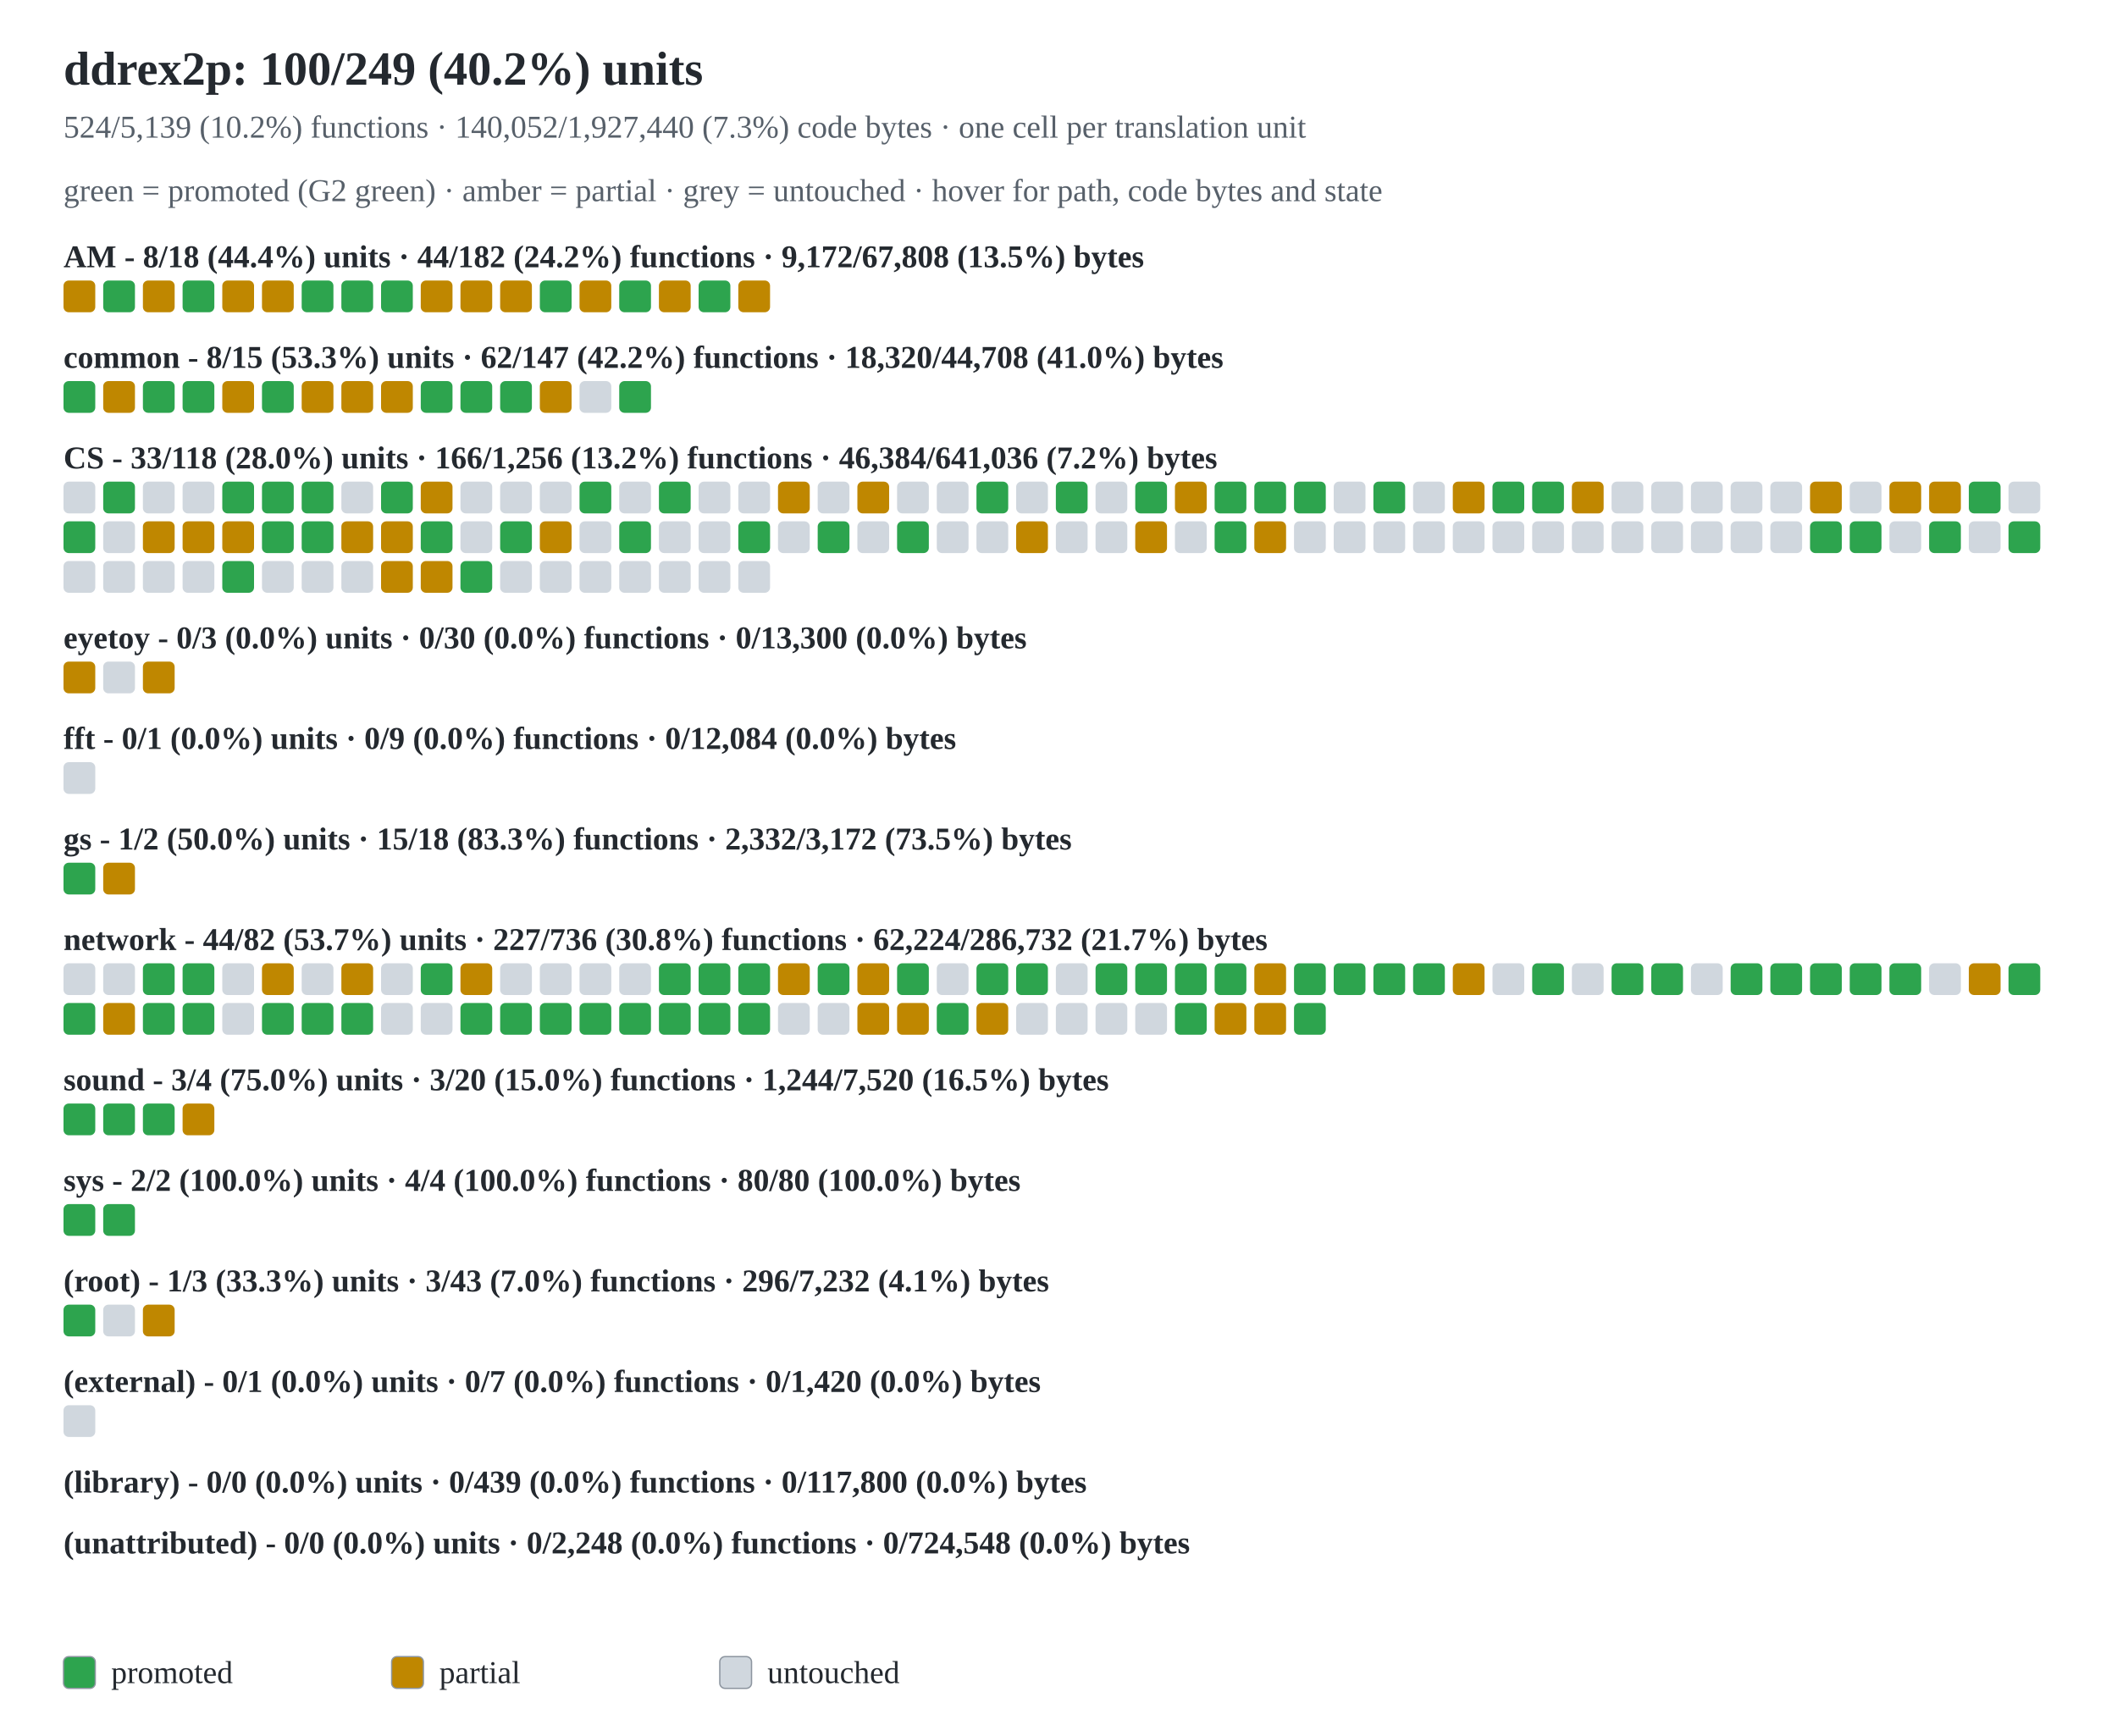
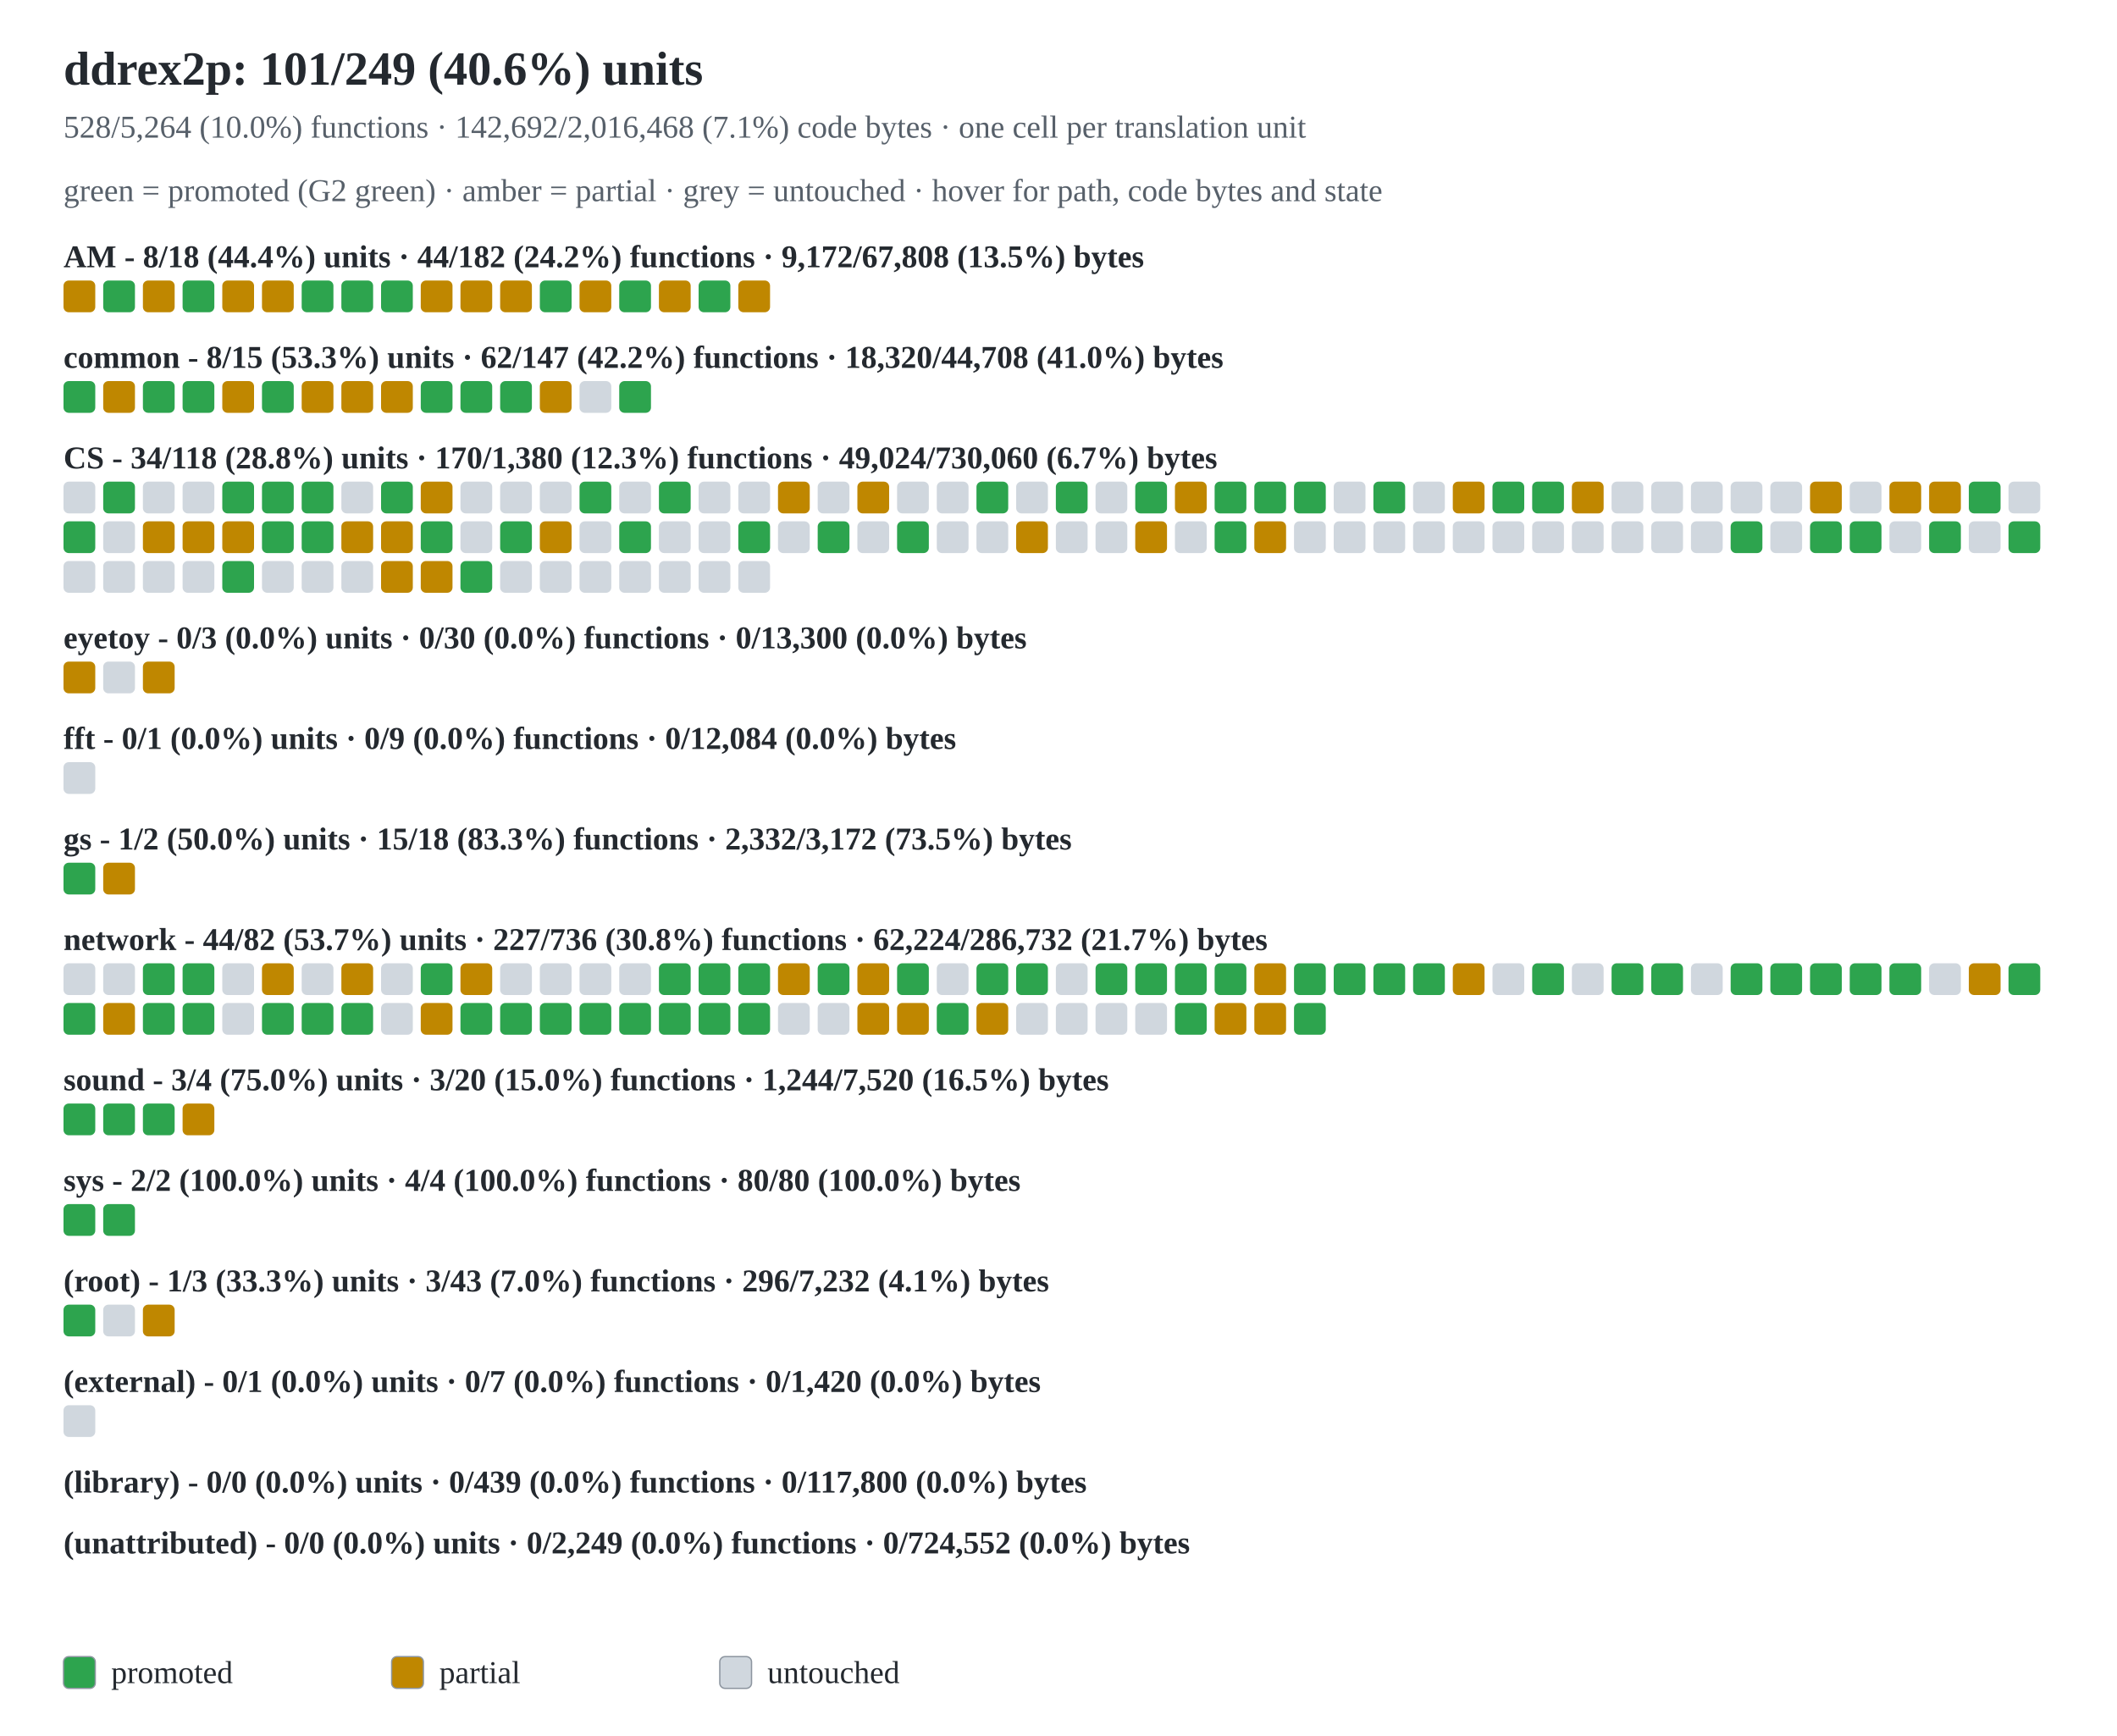
<svg xmlns="http://www.w3.org/2000/svg" width="800" height="656" viewBox="0 0 800 656" role="img" aria-label="ddrex2p translation unit heatmap">
  <rect width="800" height="656" fill="#ffffff" />
-   <text x="24" y="32" font-size="18" font-weight="600" fill="#24292f">ddrex2p: 100/249 (40.2%) units</text>
-   <text x="24" y="52" font-size="12" fill="#57606a">524/5,139 (10.2%) functions · 140,052/1,927,440 (7.3%) code bytes · one cell per translation unit</text>
+   <text x="24" y="32" font-size="18" font-weight="600" fill="#24292f">ddrex2p: 101/249 (40.6%) units</text>
+   <text x="24" y="52" font-size="12" fill="#57606a">528/5,264 (10.0%) functions · 142,692/2,016,468 (7.1%) code bytes · one cell per translation unit</text>
  <text x="24" y="76" font-size="12" fill="#57606a">green = promoted (G2 green) · amber = partial · grey = untouched · hover for path, code bytes and state</text>
  <g class="module" data-module="AM">
    <text x="24" y="101" font-size="12" font-weight="600" fill="#24292f">AM - 8/18 (44.4%) units · 44/182 (24.2%) functions · 9,172/67,808 (13.5%) bytes</text>
    <rect class="cell" data-state="partial" x="24" y="106" width="12" height="12" rx="2" fill="#bf8700" />
    <rect class="cell" data-state="promoted" x="39" y="106" width="12" height="12" rx="2" fill="#2da44e" />
    <rect class="cell" data-state="partial" x="54" y="106" width="12" height="12" rx="2" fill="#bf8700" />
    <rect class="cell" data-state="promoted" x="69" y="106" width="12" height="12" rx="2" fill="#2da44e" />
    <rect class="cell" data-state="partial" x="84" y="106" width="12" height="12" rx="2" fill="#bf8700" />
    <rect class="cell" data-state="partial" x="99" y="106" width="12" height="12" rx="2" fill="#bf8700" />
    <rect class="cell" data-state="promoted" x="114" y="106" width="12" height="12" rx="2" fill="#2da44e" />
    <rect class="cell" data-state="promoted" x="129" y="106" width="12" height="12" rx="2" fill="#2da44e" />
    <rect class="cell" data-state="promoted" x="144" y="106" width="12" height="12" rx="2" fill="#2da44e" />
    <rect class="cell" data-state="partial" x="159" y="106" width="12" height="12" rx="2" fill="#bf8700" />
    <rect class="cell" data-state="partial" x="174" y="106" width="12" height="12" rx="2" fill="#bf8700" />
    <rect class="cell" data-state="partial" x="189" y="106" width="12" height="12" rx="2" fill="#bf8700" />
    <rect class="cell" data-state="promoted" x="204" y="106" width="12" height="12" rx="2" fill="#2da44e" />
    <rect class="cell" data-state="partial" x="219" y="106" width="12" height="12" rx="2" fill="#bf8700" />
    <rect class="cell" data-state="promoted" x="234" y="106" width="12" height="12" rx="2" fill="#2da44e" />
    <rect class="cell" data-state="partial" x="249" y="106" width="12" height="12" rx="2" fill="#bf8700" />
    <rect class="cell" data-state="promoted" x="264" y="106" width="12" height="12" rx="2" fill="#2da44e" />
    <rect class="cell" data-state="partial" x="279" y="106" width="12" height="12" rx="2" fill="#bf8700" />
  </g>
  <g class="module" data-module="common">
    <text x="24" y="139" font-size="12" font-weight="600" fill="#24292f">common - 8/15 (53.3%) units · 62/147 (42.2%) functions · 18,320/44,708 (41.0%) bytes</text>
    <rect class="cell" data-state="promoted" x="24" y="144" width="12" height="12" rx="2" fill="#2da44e" />
    <rect class="cell" data-state="partial" x="39" y="144" width="12" height="12" rx="2" fill="#bf8700" />
    <rect class="cell" data-state="promoted" x="54" y="144" width="12" height="12" rx="2" fill="#2da44e" />
    <rect class="cell" data-state="promoted" x="69" y="144" width="12" height="12" rx="2" fill="#2da44e" />
    <rect class="cell" data-state="partial" x="84" y="144" width="12" height="12" rx="2" fill="#bf8700" />
    <rect class="cell" data-state="promoted" x="99" y="144" width="12" height="12" rx="2" fill="#2da44e" />
    <rect class="cell" data-state="partial" x="114" y="144" width="12" height="12" rx="2" fill="#bf8700" />
    <rect class="cell" data-state="partial" x="129" y="144" width="12" height="12" rx="2" fill="#bf8700" />
    <rect class="cell" data-state="partial" x="144" y="144" width="12" height="12" rx="2" fill="#bf8700" />
    <rect class="cell" data-state="promoted" x="159" y="144" width="12" height="12" rx="2" fill="#2da44e" />
    <rect class="cell" data-state="promoted" x="174" y="144" width="12" height="12" rx="2" fill="#2da44e" />
    <rect class="cell" data-state="promoted" x="189" y="144" width="12" height="12" rx="2" fill="#2da44e" />
    <rect class="cell" data-state="partial" x="204" y="144" width="12" height="12" rx="2" fill="#bf8700" />
    <rect class="cell" data-state="untouched" x="219" y="144" width="12" height="12" rx="2" fill="#d0d7de" />
    <rect class="cell" data-state="promoted" x="234" y="144" width="12" height="12" rx="2" fill="#2da44e" />
  </g>
  <g class="module" data-module="CS">
-     <text x="24" y="177" font-size="12" font-weight="600" fill="#24292f">CS - 33/118 (28.0%) units · 166/1,256 (13.2%) functions · 46,384/641,036 (7.2%) bytes</text>
+     <text x="24" y="177" font-size="12" font-weight="600" fill="#24292f">CS - 34/118 (28.8%) units · 170/1,380 (12.3%) functions · 49,024/730,060 (6.7%) bytes</text>
    <rect class="cell" data-state="untouched" x="24" y="182" width="12" height="12" rx="2" fill="#d0d7de" />
    <rect class="cell" data-state="promoted" x="39" y="182" width="12" height="12" rx="2" fill="#2da44e" />
    <rect class="cell" data-state="untouched" x="54" y="182" width="12" height="12" rx="2" fill="#d0d7de" />
    <rect class="cell" data-state="untouched" x="69" y="182" width="12" height="12" rx="2" fill="#d0d7de" />
    <rect class="cell" data-state="promoted" x="84" y="182" width="12" height="12" rx="2" fill="#2da44e" />
    <rect class="cell" data-state="promoted" x="99" y="182" width="12" height="12" rx="2" fill="#2da44e" />
    <rect class="cell" data-state="promoted" x="114" y="182" width="12" height="12" rx="2" fill="#2da44e" />
    <rect class="cell" data-state="untouched" x="129" y="182" width="12" height="12" rx="2" fill="#d0d7de" />
    <rect class="cell" data-state="promoted" x="144" y="182" width="12" height="12" rx="2" fill="#2da44e" />
    <rect class="cell" data-state="partial" x="159" y="182" width="12" height="12" rx="2" fill="#bf8700" />
    <rect class="cell" data-state="untouched" x="174" y="182" width="12" height="12" rx="2" fill="#d0d7de" />
    <rect class="cell" data-state="untouched" x="189" y="182" width="12" height="12" rx="2" fill="#d0d7de" />
    <rect class="cell" data-state="untouched" x="204" y="182" width="12" height="12" rx="2" fill="#d0d7de" />
    <rect class="cell" data-state="promoted" x="219" y="182" width="12" height="12" rx="2" fill="#2da44e" />
    <rect class="cell" data-state="untouched" x="234" y="182" width="12" height="12" rx="2" fill="#d0d7de" />
    <rect class="cell" data-state="promoted" x="249" y="182" width="12" height="12" rx="2" fill="#2da44e" />
    <rect class="cell" data-state="untouched" x="264" y="182" width="12" height="12" rx="2" fill="#d0d7de" />
    <rect class="cell" data-state="untouched" x="279" y="182" width="12" height="12" rx="2" fill="#d0d7de" />
    <rect class="cell" data-state="partial" x="294" y="182" width="12" height="12" rx="2" fill="#bf8700" />
    <rect class="cell" data-state="untouched" x="309" y="182" width="12" height="12" rx="2" fill="#d0d7de" />
    <rect class="cell" data-state="partial" x="324" y="182" width="12" height="12" rx="2" fill="#bf8700" />
    <rect class="cell" data-state="untouched" x="339" y="182" width="12" height="12" rx="2" fill="#d0d7de" />
    <rect class="cell" data-state="untouched" x="354" y="182" width="12" height="12" rx="2" fill="#d0d7de" />
    <rect class="cell" data-state="promoted" x="369" y="182" width="12" height="12" rx="2" fill="#2da44e" />
    <rect class="cell" data-state="untouched" x="384" y="182" width="12" height="12" rx="2" fill="#d0d7de" />
    <rect class="cell" data-state="promoted" x="399" y="182" width="12" height="12" rx="2" fill="#2da44e" />
    <rect class="cell" data-state="untouched" x="414" y="182" width="12" height="12" rx="2" fill="#d0d7de" />
    <rect class="cell" data-state="promoted" x="429" y="182" width="12" height="12" rx="2" fill="#2da44e" />
    <rect class="cell" data-state="partial" x="444" y="182" width="12" height="12" rx="2" fill="#bf8700" />
    <rect class="cell" data-state="promoted" x="459" y="182" width="12" height="12" rx="2" fill="#2da44e" />
    <rect class="cell" data-state="promoted" x="474" y="182" width="12" height="12" rx="2" fill="#2da44e" />
    <rect class="cell" data-state="promoted" x="489" y="182" width="12" height="12" rx="2" fill="#2da44e" />
    <rect class="cell" data-state="untouched" x="504" y="182" width="12" height="12" rx="2" fill="#d0d7de" />
    <rect class="cell" data-state="promoted" x="519" y="182" width="12" height="12" rx="2" fill="#2da44e" />
    <rect class="cell" data-state="untouched" x="534" y="182" width="12" height="12" rx="2" fill="#d0d7de" />
    <rect class="cell" data-state="partial" x="549" y="182" width="12" height="12" rx="2" fill="#bf8700" />
    <rect class="cell" data-state="promoted" x="564" y="182" width="12" height="12" rx="2" fill="#2da44e" />
    <rect class="cell" data-state="promoted" x="579" y="182" width="12" height="12" rx="2" fill="#2da44e" />
    <rect class="cell" data-state="partial" x="594" y="182" width="12" height="12" rx="2" fill="#bf8700" />
    <rect class="cell" data-state="untouched" x="609" y="182" width="12" height="12" rx="2" fill="#d0d7de" />
    <rect class="cell" data-state="untouched" x="624" y="182" width="12" height="12" rx="2" fill="#d0d7de" />
    <rect class="cell" data-state="untouched" x="639" y="182" width="12" height="12" rx="2" fill="#d0d7de" />
    <rect class="cell" data-state="untouched" x="654" y="182" width="12" height="12" rx="2" fill="#d0d7de" />
    <rect class="cell" data-state="untouched" x="669" y="182" width="12" height="12" rx="2" fill="#d0d7de" />
    <rect class="cell" data-state="partial" x="684" y="182" width="12" height="12" rx="2" fill="#bf8700" />
    <rect class="cell" data-state="untouched" x="699" y="182" width="12" height="12" rx="2" fill="#d0d7de" />
    <rect class="cell" data-state="partial" x="714" y="182" width="12" height="12" rx="2" fill="#bf8700" />
    <rect class="cell" data-state="partial" x="729" y="182" width="12" height="12" rx="2" fill="#bf8700" />
    <rect class="cell" data-state="promoted" x="744" y="182" width="12" height="12" rx="2" fill="#2da44e" />
    <rect class="cell" data-state="untouched" x="759" y="182" width="12" height="12" rx="2" fill="#d0d7de" />
    <rect class="cell" data-state="promoted" x="24" y="197" width="12" height="12" rx="2" fill="#2da44e" />
    <rect class="cell" data-state="untouched" x="39" y="197" width="12" height="12" rx="2" fill="#d0d7de" />
    <rect class="cell" data-state="partial" x="54" y="197" width="12" height="12" rx="2" fill="#bf8700" />
    <rect class="cell" data-state="partial" x="69" y="197" width="12" height="12" rx="2" fill="#bf8700" />
    <rect class="cell" data-state="partial" x="84" y="197" width="12" height="12" rx="2" fill="#bf8700" />
    <rect class="cell" data-state="promoted" x="99" y="197" width="12" height="12" rx="2" fill="#2da44e" />
    <rect class="cell" data-state="promoted" x="114" y="197" width="12" height="12" rx="2" fill="#2da44e" />
    <rect class="cell" data-state="partial" x="129" y="197" width="12" height="12" rx="2" fill="#bf8700" />
    <rect class="cell" data-state="partial" x="144" y="197" width="12" height="12" rx="2" fill="#bf8700" />
    <rect class="cell" data-state="promoted" x="159" y="197" width="12" height="12" rx="2" fill="#2da44e" />
    <rect class="cell" data-state="untouched" x="174" y="197" width="12" height="12" rx="2" fill="#d0d7de" />
    <rect class="cell" data-state="promoted" x="189" y="197" width="12" height="12" rx="2" fill="#2da44e" />
    <rect class="cell" data-state="partial" x="204" y="197" width="12" height="12" rx="2" fill="#bf8700" />
    <rect class="cell" data-state="untouched" x="219" y="197" width="12" height="12" rx="2" fill="#d0d7de" />
    <rect class="cell" data-state="promoted" x="234" y="197" width="12" height="12" rx="2" fill="#2da44e" />
    <rect class="cell" data-state="untouched" x="249" y="197" width="12" height="12" rx="2" fill="#d0d7de" />
    <rect class="cell" data-state="untouched" x="264" y="197" width="12" height="12" rx="2" fill="#d0d7de" />
    <rect class="cell" data-state="promoted" x="279" y="197" width="12" height="12" rx="2" fill="#2da44e" />
    <rect class="cell" data-state="untouched" x="294" y="197" width="12" height="12" rx="2" fill="#d0d7de" />
    <rect class="cell" data-state="promoted" x="309" y="197" width="12" height="12" rx="2" fill="#2da44e" />
    <rect class="cell" data-state="untouched" x="324" y="197" width="12" height="12" rx="2" fill="#d0d7de" />
    <rect class="cell" data-state="promoted" x="339" y="197" width="12" height="12" rx="2" fill="#2da44e" />
    <rect class="cell" data-state="untouched" x="354" y="197" width="12" height="12" rx="2" fill="#d0d7de" />
    <rect class="cell" data-state="untouched" x="369" y="197" width="12" height="12" rx="2" fill="#d0d7de" />
    <rect class="cell" data-state="partial" x="384" y="197" width="12" height="12" rx="2" fill="#bf8700" />
    <rect class="cell" data-state="untouched" x="399" y="197" width="12" height="12" rx="2" fill="#d0d7de" />
    <rect class="cell" data-state="untouched" x="414" y="197" width="12" height="12" rx="2" fill="#d0d7de" />
    <rect class="cell" data-state="partial" x="429" y="197" width="12" height="12" rx="2" fill="#bf8700" />
    <rect class="cell" data-state="untouched" x="444" y="197" width="12" height="12" rx="2" fill="#d0d7de" />
    <rect class="cell" data-state="promoted" x="459" y="197" width="12" height="12" rx="2" fill="#2da44e" />
    <rect class="cell" data-state="partial" x="474" y="197" width="12" height="12" rx="2" fill="#bf8700" />
    <rect class="cell" data-state="untouched" x="489" y="197" width="12" height="12" rx="2" fill="#d0d7de" />
    <rect class="cell" data-state="untouched" x="504" y="197" width="12" height="12" rx="2" fill="#d0d7de" />
    <rect class="cell" data-state="untouched" x="519" y="197" width="12" height="12" rx="2" fill="#d0d7de" />
    <rect class="cell" data-state="untouched" x="534" y="197" width="12" height="12" rx="2" fill="#d0d7de" />
    <rect class="cell" data-state="untouched" x="549" y="197" width="12" height="12" rx="2" fill="#d0d7de" />
    <rect class="cell" data-state="untouched" x="564" y="197" width="12" height="12" rx="2" fill="#d0d7de" />
    <rect class="cell" data-state="untouched" x="579" y="197" width="12" height="12" rx="2" fill="#d0d7de" />
    <rect class="cell" data-state="untouched" x="594" y="197" width="12" height="12" rx="2" fill="#d0d7de" />
    <rect class="cell" data-state="untouched" x="609" y="197" width="12" height="12" rx="2" fill="#d0d7de" />
    <rect class="cell" data-state="untouched" x="624" y="197" width="12" height="12" rx="2" fill="#d0d7de" />
    <rect class="cell" data-state="untouched" x="639" y="197" width="12" height="12" rx="2" fill="#d0d7de" />
-     <rect class="cell" data-state="untouched" x="654" y="197" width="12" height="12" rx="2" fill="#d0d7de" />
+     <rect class="cell" data-state="promoted" x="654" y="197" width="12" height="12" rx="2" fill="#2da44e" />
    <rect class="cell" data-state="untouched" x="669" y="197" width="12" height="12" rx="2" fill="#d0d7de" />
    <rect class="cell" data-state="promoted" x="684" y="197" width="12" height="12" rx="2" fill="#2da44e" />
    <rect class="cell" data-state="promoted" x="699" y="197" width="12" height="12" rx="2" fill="#2da44e" />
    <rect class="cell" data-state="untouched" x="714" y="197" width="12" height="12" rx="2" fill="#d0d7de" />
    <rect class="cell" data-state="promoted" x="729" y="197" width="12" height="12" rx="2" fill="#2da44e" />
    <rect class="cell" data-state="untouched" x="744" y="197" width="12" height="12" rx="2" fill="#d0d7de" />
    <rect class="cell" data-state="promoted" x="759" y="197" width="12" height="12" rx="2" fill="#2da44e" />
    <rect class="cell" data-state="untouched" x="24" y="212" width="12" height="12" rx="2" fill="#d0d7de" />
    <rect class="cell" data-state="untouched" x="39" y="212" width="12" height="12" rx="2" fill="#d0d7de" />
    <rect class="cell" data-state="untouched" x="54" y="212" width="12" height="12" rx="2" fill="#d0d7de" />
    <rect class="cell" data-state="untouched" x="69" y="212" width="12" height="12" rx="2" fill="#d0d7de" />
    <rect class="cell" data-state="promoted" x="84" y="212" width="12" height="12" rx="2" fill="#2da44e" />
    <rect class="cell" data-state="untouched" x="99" y="212" width="12" height="12" rx="2" fill="#d0d7de" />
    <rect class="cell" data-state="untouched" x="114" y="212" width="12" height="12" rx="2" fill="#d0d7de" />
    <rect class="cell" data-state="untouched" x="129" y="212" width="12" height="12" rx="2" fill="#d0d7de" />
    <rect class="cell" data-state="partial" x="144" y="212" width="12" height="12" rx="2" fill="#bf8700" />
    <rect class="cell" data-state="partial" x="159" y="212" width="12" height="12" rx="2" fill="#bf8700" />
    <rect class="cell" data-state="promoted" x="174" y="212" width="12" height="12" rx="2" fill="#2da44e" />
    <rect class="cell" data-state="untouched" x="189" y="212" width="12" height="12" rx="2" fill="#d0d7de" />
    <rect class="cell" data-state="untouched" x="204" y="212" width="12" height="12" rx="2" fill="#d0d7de" />
    <rect class="cell" data-state="untouched" x="219" y="212" width="12" height="12" rx="2" fill="#d0d7de" />
    <rect class="cell" data-state="untouched" x="234" y="212" width="12" height="12" rx="2" fill="#d0d7de" />
    <rect class="cell" data-state="untouched" x="249" y="212" width="12" height="12" rx="2" fill="#d0d7de" />
    <rect class="cell" data-state="untouched" x="264" y="212" width="12" height="12" rx="2" fill="#d0d7de" />
    <rect class="cell" data-state="untouched" x="279" y="212" width="12" height="12" rx="2" fill="#d0d7de" />
  </g>
  <g class="module" data-module="eyetoy">
    <text x="24" y="245" font-size="12" font-weight="600" fill="#24292f">eyetoy - 0/3 (0.0%) units · 0/30 (0.0%) functions · 0/13,300 (0.0%) bytes</text>
    <rect class="cell" data-state="partial" x="24" y="250" width="12" height="12" rx="2" fill="#bf8700" />
    <rect class="cell" data-state="untouched" x="39" y="250" width="12" height="12" rx="2" fill="#d0d7de" />
    <rect class="cell" data-state="partial" x="54" y="250" width="12" height="12" rx="2" fill="#bf8700" />
  </g>
  <g class="module" data-module="fft">
    <text x="24" y="283" font-size="12" font-weight="600" fill="#24292f">fft - 0/1 (0.0%) units · 0/9 (0.0%) functions · 0/12,084 (0.0%) bytes</text>
    <rect class="cell" data-state="untouched" x="24" y="288" width="12" height="12" rx="2" fill="#d0d7de" />
  </g>
  <g class="module" data-module="gs">
    <text x="24" y="321" font-size="12" font-weight="600" fill="#24292f">gs - 1/2 (50.0%) units · 15/18 (83.3%) functions · 2,332/3,172 (73.5%) bytes</text>
    <rect class="cell" data-state="promoted" x="24" y="326" width="12" height="12" rx="2" fill="#2da44e" />
    <rect class="cell" data-state="partial" x="39" y="326" width="12" height="12" rx="2" fill="#bf8700" />
  </g>
  <g class="module" data-module="network">
    <text x="24" y="359" font-size="12" font-weight="600" fill="#24292f">network - 44/82 (53.7%) units · 227/736 (30.8%) functions · 62,224/286,732 (21.7%) bytes</text>
    <rect class="cell" data-state="untouched" x="24" y="364" width="12" height="12" rx="2" fill="#d0d7de" />
    <rect class="cell" data-state="untouched" x="39" y="364" width="12" height="12" rx="2" fill="#d0d7de" />
    <rect class="cell" data-state="promoted" x="54" y="364" width="12" height="12" rx="2" fill="#2da44e" />
    <rect class="cell" data-state="promoted" x="69" y="364" width="12" height="12" rx="2" fill="#2da44e" />
    <rect class="cell" data-state="untouched" x="84" y="364" width="12" height="12" rx="2" fill="#d0d7de" />
    <rect class="cell" data-state="partial" x="99" y="364" width="12" height="12" rx="2" fill="#bf8700" />
    <rect class="cell" data-state="untouched" x="114" y="364" width="12" height="12" rx="2" fill="#d0d7de" />
    <rect class="cell" data-state="partial" x="129" y="364" width="12" height="12" rx="2" fill="#bf8700" />
    <rect class="cell" data-state="untouched" x="144" y="364" width="12" height="12" rx="2" fill="#d0d7de" />
    <rect class="cell" data-state="promoted" x="159" y="364" width="12" height="12" rx="2" fill="#2da44e" />
    <rect class="cell" data-state="partial" x="174" y="364" width="12" height="12" rx="2" fill="#bf8700" />
    <rect class="cell" data-state="untouched" x="189" y="364" width="12" height="12" rx="2" fill="#d0d7de" />
    <rect class="cell" data-state="untouched" x="204" y="364" width="12" height="12" rx="2" fill="#d0d7de" />
    <rect class="cell" data-state="untouched" x="219" y="364" width="12" height="12" rx="2" fill="#d0d7de" />
    <rect class="cell" data-state="untouched" x="234" y="364" width="12" height="12" rx="2" fill="#d0d7de" />
    <rect class="cell" data-state="promoted" x="249" y="364" width="12" height="12" rx="2" fill="#2da44e" />
    <rect class="cell" data-state="promoted" x="264" y="364" width="12" height="12" rx="2" fill="#2da44e" />
    <rect class="cell" data-state="promoted" x="279" y="364" width="12" height="12" rx="2" fill="#2da44e" />
    <rect class="cell" data-state="partial" x="294" y="364" width="12" height="12" rx="2" fill="#bf8700" />
    <rect class="cell" data-state="promoted" x="309" y="364" width="12" height="12" rx="2" fill="#2da44e" />
    <rect class="cell" data-state="partial" x="324" y="364" width="12" height="12" rx="2" fill="#bf8700" />
    <rect class="cell" data-state="promoted" x="339" y="364" width="12" height="12" rx="2" fill="#2da44e" />
    <rect class="cell" data-state="untouched" x="354" y="364" width="12" height="12" rx="2" fill="#d0d7de" />
    <rect class="cell" data-state="promoted" x="369" y="364" width="12" height="12" rx="2" fill="#2da44e" />
    <rect class="cell" data-state="promoted" x="384" y="364" width="12" height="12" rx="2" fill="#2da44e" />
    <rect class="cell" data-state="untouched" x="399" y="364" width="12" height="12" rx="2" fill="#d0d7de" />
    <rect class="cell" data-state="promoted" x="414" y="364" width="12" height="12" rx="2" fill="#2da44e" />
    <rect class="cell" data-state="promoted" x="429" y="364" width="12" height="12" rx="2" fill="#2da44e" />
    <rect class="cell" data-state="promoted" x="444" y="364" width="12" height="12" rx="2" fill="#2da44e" />
    <rect class="cell" data-state="promoted" x="459" y="364" width="12" height="12" rx="2" fill="#2da44e" />
    <rect class="cell" data-state="partial" x="474" y="364" width="12" height="12" rx="2" fill="#bf8700" />
    <rect class="cell" data-state="promoted" x="489" y="364" width="12" height="12" rx="2" fill="#2da44e" />
    <rect class="cell" data-state="promoted" x="504" y="364" width="12" height="12" rx="2" fill="#2da44e" />
    <rect class="cell" data-state="promoted" x="519" y="364" width="12" height="12" rx="2" fill="#2da44e" />
    <rect class="cell" data-state="promoted" x="534" y="364" width="12" height="12" rx="2" fill="#2da44e" />
    <rect class="cell" data-state="partial" x="549" y="364" width="12" height="12" rx="2" fill="#bf8700" />
    <rect class="cell" data-state="untouched" x="564" y="364" width="12" height="12" rx="2" fill="#d0d7de" />
    <rect class="cell" data-state="promoted" x="579" y="364" width="12" height="12" rx="2" fill="#2da44e" />
    <rect class="cell" data-state="untouched" x="594" y="364" width="12" height="12" rx="2" fill="#d0d7de" />
    <rect class="cell" data-state="promoted" x="609" y="364" width="12" height="12" rx="2" fill="#2da44e" />
    <rect class="cell" data-state="promoted" x="624" y="364" width="12" height="12" rx="2" fill="#2da44e" />
    <rect class="cell" data-state="untouched" x="639" y="364" width="12" height="12" rx="2" fill="#d0d7de" />
    <rect class="cell" data-state="promoted" x="654" y="364" width="12" height="12" rx="2" fill="#2da44e" />
    <rect class="cell" data-state="promoted" x="669" y="364" width="12" height="12" rx="2" fill="#2da44e" />
    <rect class="cell" data-state="promoted" x="684" y="364" width="12" height="12" rx="2" fill="#2da44e" />
    <rect class="cell" data-state="promoted" x="699" y="364" width="12" height="12" rx="2" fill="#2da44e" />
    <rect class="cell" data-state="promoted" x="714" y="364" width="12" height="12" rx="2" fill="#2da44e" />
    <rect class="cell" data-state="untouched" x="729" y="364" width="12" height="12" rx="2" fill="#d0d7de" />
    <rect class="cell" data-state="partial" x="744" y="364" width="12" height="12" rx="2" fill="#bf8700" />
    <rect class="cell" data-state="promoted" x="759" y="364" width="12" height="12" rx="2" fill="#2da44e" />
    <rect class="cell" data-state="promoted" x="24" y="379" width="12" height="12" rx="2" fill="#2da44e" />
    <rect class="cell" data-state="partial" x="39" y="379" width="12" height="12" rx="2" fill="#bf8700" />
    <rect class="cell" data-state="promoted" x="54" y="379" width="12" height="12" rx="2" fill="#2da44e" />
    <rect class="cell" data-state="promoted" x="69" y="379" width="12" height="12" rx="2" fill="#2da44e" />
    <rect class="cell" data-state="untouched" x="84" y="379" width="12" height="12" rx="2" fill="#d0d7de" />
    <rect class="cell" data-state="promoted" x="99" y="379" width="12" height="12" rx="2" fill="#2da44e" />
    <rect class="cell" data-state="promoted" x="114" y="379" width="12" height="12" rx="2" fill="#2da44e" />
    <rect class="cell" data-state="promoted" x="129" y="379" width="12" height="12" rx="2" fill="#2da44e" />
    <rect class="cell" data-state="untouched" x="144" y="379" width="12" height="12" rx="2" fill="#d0d7de" />
-     <rect class="cell" data-state="untouched" x="159" y="379" width="12" height="12" rx="2" fill="#d0d7de" />
+     <rect class="cell" data-state="partial" x="159" y="379" width="12" height="12" rx="2" fill="#bf8700" />
    <rect class="cell" data-state="promoted" x="174" y="379" width="12" height="12" rx="2" fill="#2da44e" />
    <rect class="cell" data-state="promoted" x="189" y="379" width="12" height="12" rx="2" fill="#2da44e" />
    <rect class="cell" data-state="promoted" x="204" y="379" width="12" height="12" rx="2" fill="#2da44e" />
    <rect class="cell" data-state="promoted" x="219" y="379" width="12" height="12" rx="2" fill="#2da44e" />
    <rect class="cell" data-state="promoted" x="234" y="379" width="12" height="12" rx="2" fill="#2da44e" />
    <rect class="cell" data-state="promoted" x="249" y="379" width="12" height="12" rx="2" fill="#2da44e" />
    <rect class="cell" data-state="promoted" x="264" y="379" width="12" height="12" rx="2" fill="#2da44e" />
    <rect class="cell" data-state="promoted" x="279" y="379" width="12" height="12" rx="2" fill="#2da44e" />
    <rect class="cell" data-state="untouched" x="294" y="379" width="12" height="12" rx="2" fill="#d0d7de" />
    <rect class="cell" data-state="untouched" x="309" y="379" width="12" height="12" rx="2" fill="#d0d7de" />
    <rect class="cell" data-state="partial" x="324" y="379" width="12" height="12" rx="2" fill="#bf8700" />
    <rect class="cell" data-state="partial" x="339" y="379" width="12" height="12" rx="2" fill="#bf8700" />
    <rect class="cell" data-state="promoted" x="354" y="379" width="12" height="12" rx="2" fill="#2da44e" />
    <rect class="cell" data-state="partial" x="369" y="379" width="12" height="12" rx="2" fill="#bf8700" />
    <rect class="cell" data-state="untouched" x="384" y="379" width="12" height="12" rx="2" fill="#d0d7de" />
    <rect class="cell" data-state="untouched" x="399" y="379" width="12" height="12" rx="2" fill="#d0d7de" />
    <rect class="cell" data-state="untouched" x="414" y="379" width="12" height="12" rx="2" fill="#d0d7de" />
    <rect class="cell" data-state="untouched" x="429" y="379" width="12" height="12" rx="2" fill="#d0d7de" />
    <rect class="cell" data-state="promoted" x="444" y="379" width="12" height="12" rx="2" fill="#2da44e" />
    <rect class="cell" data-state="partial" x="459" y="379" width="12" height="12" rx="2" fill="#bf8700" />
    <rect class="cell" data-state="partial" x="474" y="379" width="12" height="12" rx="2" fill="#bf8700" />
    <rect class="cell" data-state="promoted" x="489" y="379" width="12" height="12" rx="2" fill="#2da44e" />
  </g>
  <g class="module" data-module="sound">
    <text x="24" y="412" font-size="12" font-weight="600" fill="#24292f">sound - 3/4 (75.0%) units · 3/20 (15.0%) functions · 1,244/7,520 (16.5%) bytes</text>
    <rect class="cell" data-state="promoted" x="24" y="417" width="12" height="12" rx="2" fill="#2da44e" />
    <rect class="cell" data-state="promoted" x="39" y="417" width="12" height="12" rx="2" fill="#2da44e" />
    <rect class="cell" data-state="promoted" x="54" y="417" width="12" height="12" rx="2" fill="#2da44e" />
    <rect class="cell" data-state="partial" x="69" y="417" width="12" height="12" rx="2" fill="#bf8700" />
  </g>
  <g class="module" data-module="sys">
    <text x="24" y="450" font-size="12" font-weight="600" fill="#24292f">sys - 2/2 (100.0%) units · 4/4 (100.0%) functions · 80/80 (100.0%) bytes</text>
    <rect class="cell" data-state="promoted" x="24" y="455" width="12" height="12" rx="2" fill="#2da44e" />
    <rect class="cell" data-state="promoted" x="39" y="455" width="12" height="12" rx="2" fill="#2da44e" />
  </g>
  <g class="module" data-module="(root)">
    <text x="24" y="488" font-size="12" font-weight="600" fill="#24292f">(root) - 1/3 (33.3%) units · 3/43 (7.0%) functions · 296/7,232 (4.1%) bytes</text>
    <rect class="cell" data-state="promoted" x="24" y="493" width="12" height="12" rx="2" fill="#2da44e" />
    <rect class="cell" data-state="untouched" x="39" y="493" width="12" height="12" rx="2" fill="#d0d7de" />
    <rect class="cell" data-state="partial" x="54" y="493" width="12" height="12" rx="2" fill="#bf8700" />
  </g>
  <g class="module" data-module="(external)">
    <text x="24" y="526" font-size="12" font-weight="600" fill="#24292f">(external) - 0/1 (0.0%) units · 0/7 (0.0%) functions · 0/1,420 (0.0%) bytes</text>
    <rect class="cell" data-state="untouched" x="24" y="531" width="12" height="12" rx="2" fill="#d0d7de" />
  </g>
  <g class="module" data-module="(library)">
    <text x="24" y="564" font-size="12" font-weight="600" fill="#24292f">(library) - 0/0 (0.0%) units · 0/439 (0.0%) functions · 0/117,800 (0.0%) bytes</text>
  </g>
  <g class="module" data-module="(unattributed)">
-     <text x="24" y="587" font-size="12" font-weight="600" fill="#24292f">(unattributed) - 0/0 (0.0%) units · 0/2,248 (0.0%) functions · 0/724,548 (0.0%) bytes</text>
+     <text x="24" y="587" font-size="12" font-weight="600" fill="#24292f">(unattributed) - 0/0 (0.0%) units · 0/2,249 (0.0%) functions · 0/724,552 (0.0%) bytes</text>
  </g>
  <g transform="translate(0 626)" class="legend">
    <rect x="24" y="0" width="12" height="12" rx="2" fill="#2da44e" stroke="#8c959f" stroke-width="0.5" />
    <text x="42" y="10" font-size="12" fill="#24292f">promoted</text>
    <rect x="148" y="0" width="12" height="12" rx="2" fill="#bf8700" stroke="#8c959f" stroke-width="0.5" />
    <text x="166" y="10" font-size="12" fill="#24292f">partial</text>
    <rect x="272" y="0" width="12" height="12" rx="2" fill="#d0d7de" stroke="#8c959f" stroke-width="0.5" />
    <text x="290" y="10" font-size="12" fill="#24292f">untouched</text>
  </g>
</svg>
